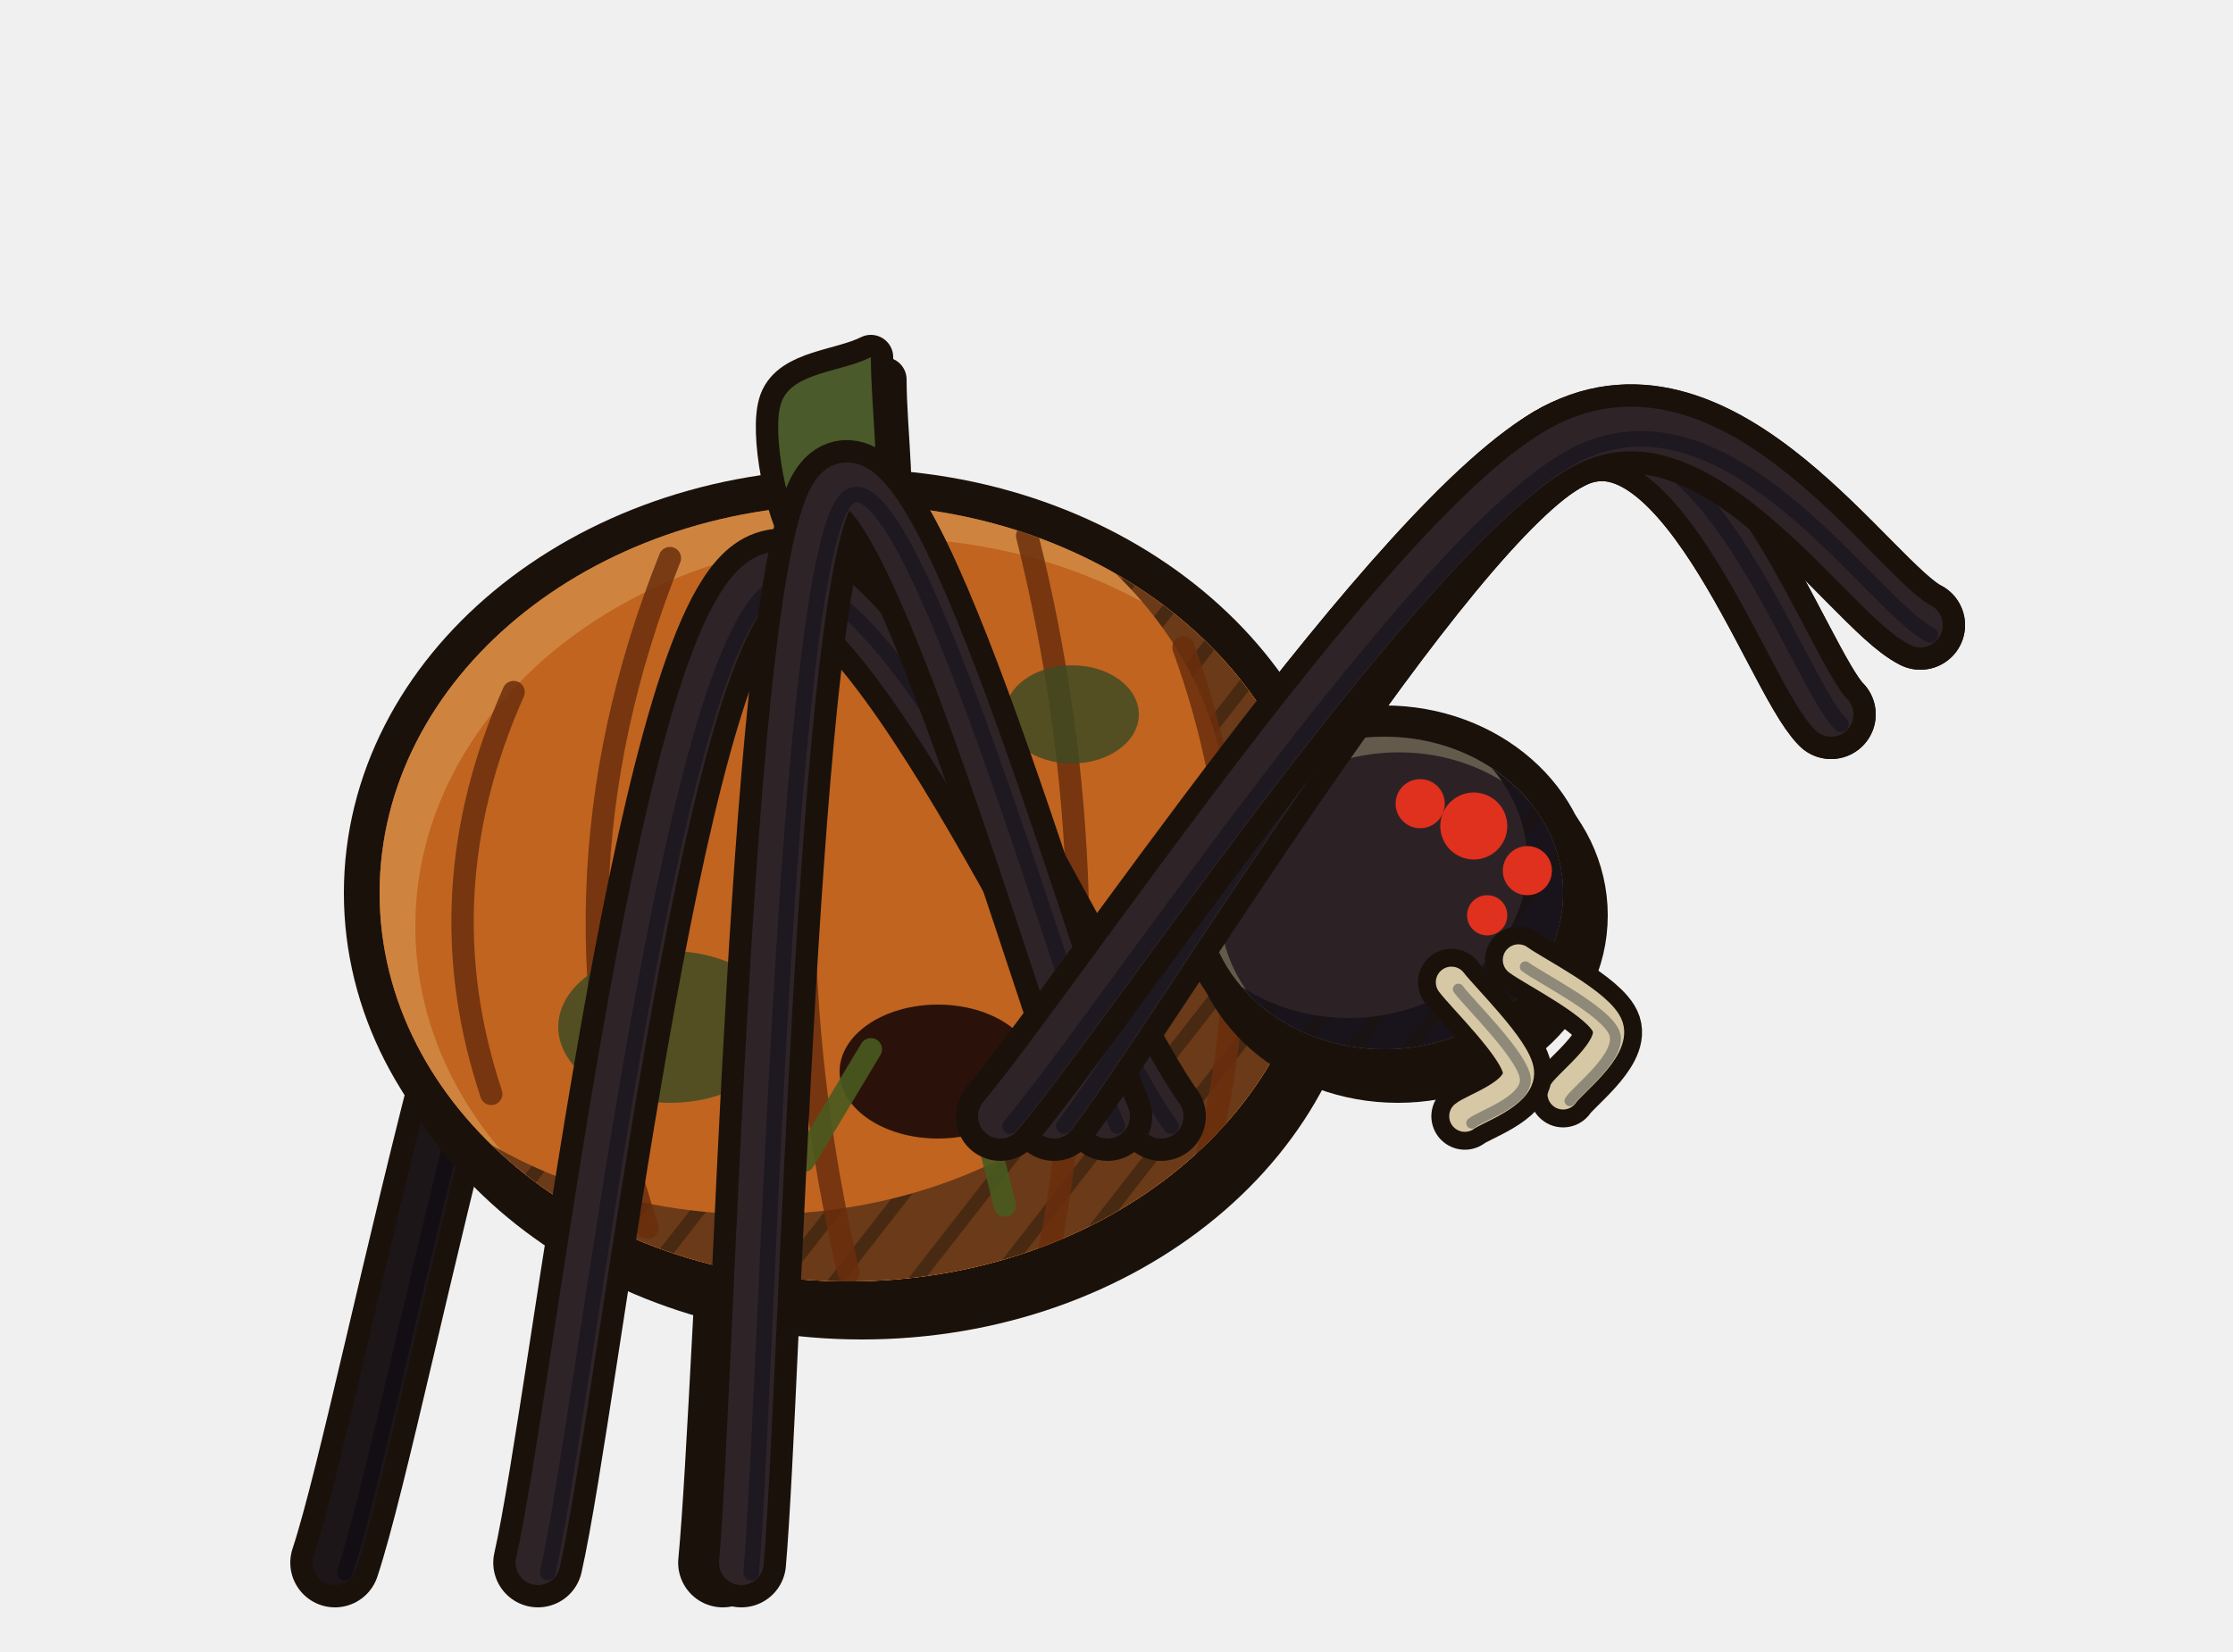
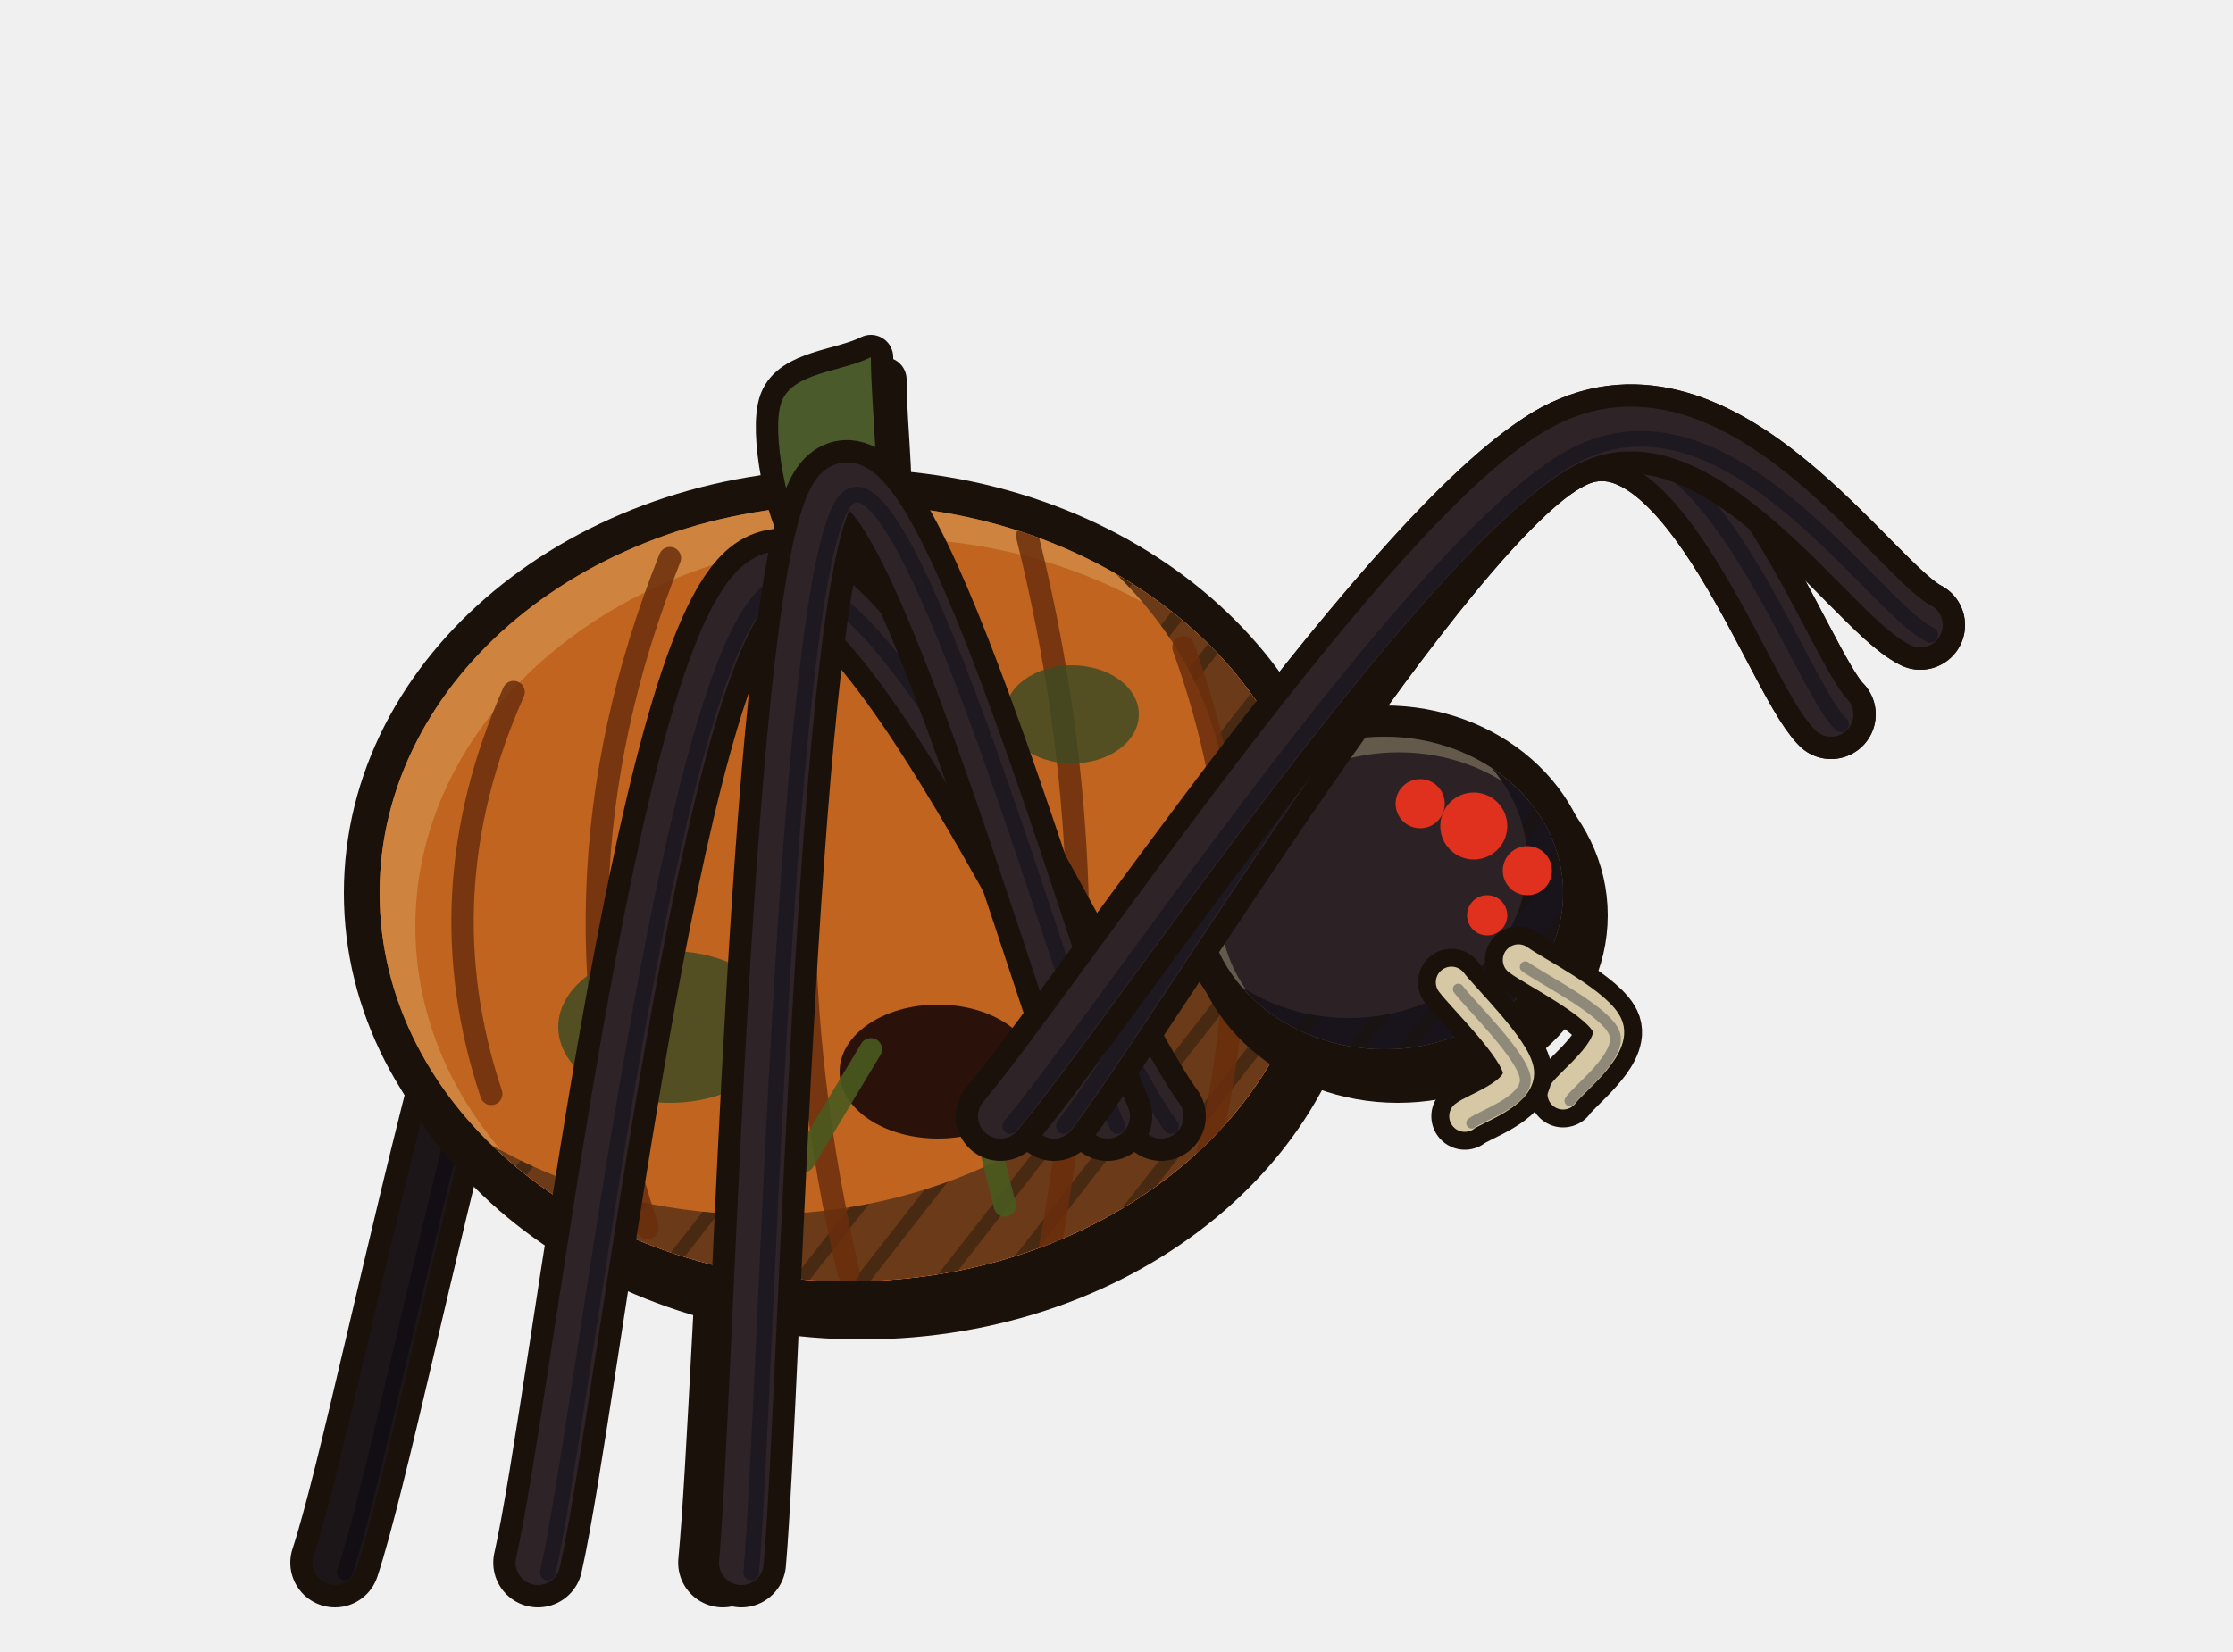
<svg xmlns="http://www.w3.org/2000/svg" width="100" height="74" viewBox="-48 -70 100 74">
  <path d="M4 -20C0.25 -24 -12.33 -47.33 -18.5 -44C-24.67 -40.67 -30.58 -7.33 -33 0" fill="none" stroke="#1a110b" stroke-width="4" stroke-opacity="1" stroke-linecap="round" stroke-linejoin="round" />
  <path d="M4 -20C0.25 -24 -12.33 -47.33 -18.5 -44C-24.67 -40.67 -30.58 -7.33 -33 0" fill="none" stroke="#1c1618" stroke-width="2" stroke-opacity="1" stroke-linecap="round" stroke-linejoin="round" />
  <path d="M4 -20C0.25 -24 -12.33 -47.33 -18.5 -44C-24.67 -40.67 -30.58 -7.33 -33 0" fill="none" stroke="#100d13" stroke-width="0.7" stroke-opacity="0.8" stroke-linecap="round" stroke-linejoin="round" transform="translate(0.44 0.44)" />
  <path d="M1.6 -20C-0.5 -24.67 -8.14 -51.33 -11.01 -48C-13.89 -44.67 -14.86 -8 -15.63 0" fill="none" stroke="#1a110b" stroke-width="4" stroke-opacity="1" stroke-linecap="round" stroke-linejoin="round" />
  <path d="M1.6 -20C-0.5 -24.67 -8.14 -51.33 -11.01 -48C-13.89 -44.67 -14.86 -8 -15.63 0" fill="none" stroke="#1c1618" stroke-width="2" stroke-opacity="1" stroke-linecap="round" stroke-linejoin="round" />
  <path d="M1.6 -20C-0.5 -24.67 -8.14 -51.33 -11.01 -48C-13.89 -44.67 -14.86 -8 -15.63 0" fill="none" stroke="#100d13" stroke-width="0.7" stroke-opacity="0.8" stroke-linecap="round" stroke-linejoin="round" transform="translate(0.44 0.44)" />
  <path d="M-0.8 -20C3 -25 16.2 -47 22 -50C27.8 -53 32 -40 34 -38" fill="none" stroke="#1a110b" stroke-width="4" stroke-opacity="1" stroke-linecap="round" stroke-linejoin="round" />
  <path d="M-0.8 -20C3 -25 16.2 -47 22 -50C27.8 -53 32 -40 34 -38" fill="none" stroke="#1c1618" stroke-width="2" stroke-opacity="1" stroke-linecap="round" stroke-linejoin="round" />
  <path d="M-0.8 -20C3 -25 16.2 -47 22 -50C27.8 -53 32 -40 34 -38" fill="none" stroke="#100d13" stroke-width="0.7" stroke-opacity="0.8" stroke-linecap="round" stroke-linejoin="round" transform="translate(0.44 0.44)" />
  <path d="M-3.2 -20C1 -25 15.13 -46.33 22 -50C28.87 -53.67 35.33 -43.33 38 -42" fill="none" stroke="#1a110b" stroke-width="4" stroke-opacity="1" stroke-linecap="round" stroke-linejoin="round" />
  <path d="M-3.2 -20C1 -25 15.13 -46.33 22 -50C28.87 -53.67 35.33 -43.33 38 -42" fill="none" stroke="#1c1618" stroke-width="2" stroke-opacity="1" stroke-linecap="round" stroke-linejoin="round" />
  <path d="M-3.2 -20C1 -25 15.13 -46.33 22 -50C28.87 -53.67 35.33 -43.33 38 -42" fill="none" stroke="#100d13" stroke-width="0.7" stroke-opacity="0.8" stroke-linecap="round" stroke-linejoin="round" transform="translate(0.44 0.44)" />
  <path d="M-31 -30C-31 -39.61 -21.6 -47.4 -10 -47.4C1.6 -47.4 11 -39.61 11 -30C11 -20.39 1.6 -12.6 -10 -12.6C-21.6 -12.6 -31 -20.39 -31 -30Z" fill="#1a110b" stroke="#1a110b" stroke-width="3.2" stroke-linejoin="round" transform="translate(0.6 1)" />
  <path d="M-31 -30C-31 -39.61 -21.6 -47.4 -10 -47.4C1.6 -47.4 11 -39.61 11 -30C11 -20.39 1.6 -12.6 -10 -12.6C-21.6 -12.6 -31 -20.39 -31 -30Z" fill="#1a110b" stroke="#1a110b" stroke-width="3.2" stroke-linejoin="round" />
  <path d="M-31 -30C-31 -39.61 -21.6 -47.4 -10 -47.4C1.6 -47.4 11 -39.61 11 -30C11 -20.39 1.6 -12.6 -10 -12.6C-21.6 -12.6 -31 -20.39 -31 -30Z" fill="#c06420" />
-   <clipPath id="c3690">
+   <clipPath id="c3391">
    <path d="M-31 -30C-31 -39.61 -21.6 -47.4 -10 -47.4C1.6 -47.4 11 -39.61 11 -30C11 -20.39 1.6 -12.6 -10 -12.6C-21.6 -12.6 -31 -20.39 -31 -30Z" />
  </clipPath>
-   <g clip-path="url(#c3690)">
+   <g clip-path="url(#c3391)">
    <rect x="-600" y="-600" width="1200" height="1200" fill="#ce843f" />
    <path d="M-31 -30C-31 -39.61 -21.6 -47.4 -10 -47.4C1.6 -47.4 11 -39.61 11 -30C11 -20.39 1.6 -12.6 -10 -12.6C-21.6 -12.6 -31 -20.39 -31 -30Z" fill="#c06420" transform="translate(1.6 1.5)" />
-     <mask id="m3690" maskUnits="userSpaceOnUse" x="-600" y="-600" width="1200" height="1200">
+     <mask id="m3391" maskUnits="userSpaceOnUse" x="-600" y="-600" width="1200" height="1200">
      <rect x="-600" y="-600" width="1200" height="1200" fill="#fff" />
      <path d="M-31 -30C-31 -39.61 -21.6 -47.4 -10 -47.4C1.6 -47.4 11 -39.61 11 -30C11 -20.39 1.6 -12.6 -10 -12.6C-21.6 -12.6 -31 -20.39 -31 -30Z" fill="#000" transform="translate(-4 -3)" />
    </mask>
-     <g mask="url(#m3690)">
+     <g mask="url(#m3391)">
      <rect x="-600" y="-600" width="1200" height="1200" fill="#6b3a18" />
-       <path d="M-48.2 -28.65L-17.91 -67.43M-46.04 -27.58L-17.11 -64.61M-45.46 -24.99L-11.81 -68.06M-45.97 -21.05L-11.5 -65.16M-40.35 -23.61L-9.81 -62.71M-38.64 -21.44L-5.92 -63.31M-38.81 -16.73L-4.24 -60.98M-36.87 -14.84L-2.58 -58.72M-34.04 -13.91L-0.33 -57.06M-30.99 -13.16L2.45 -55.97M-29.05 -11.06L1.07 -49.61M-26.27 -11.3L6.17 -52.83M-23.72 -10.3L6.98 -49.6M-22.61 -8.24L10.03 -50.02M-23.32 -3.37L12.12 -48.73M-20.98 -2.56L13.86 -47.15M-18.88 -1.99L14.44 -44.65M-13.92 -3.81L16.24 -42.4M-14.76 1.82L16.92 -38.73M-10.56 -0.1L20.25 -39.53M-7.89 1.05L24.01 -39.79M-8.77 5.88L23.6 -35.54M-6.11 5.66L24.69 -33.76M-6.1 9.89L26.42 -31.74" fill="none" stroke="#1a110b" stroke-width="0.6" stroke-opacity="0.42" stroke-linecap="round" />
+       <path d="M-49.81 -26.6L-15.37 -70.67M-44.82 -28.32L-14.75 -66.81M-43.41 -25.87L-14.11 -63.38M-43.42 -21.91L-9.93 -64.78M-42.23 -19.5L-11.34 -59.04M-40.74 -17.66L-6 -62.12M-35.88 -19.75L-3.84 -60.77M-32.72 -19.49L-3.9 -56.37M-32.14 -15.96L-1.71 -54.91M-32.45 -11.94L2.32 -56.44M-29.01 -11.98L3.32 -53.37M-27.1 -10.15L5.12 -51.39M-24.23 -9.87L6.36 -49.02M-24.23 -5.38L8.65 -47.46M-20.5 -6.62L8.69 -43.98M-17.78 -5.43L14.77 -47.09M-18.55 -0.92L15.96 -45.09M-16.12 0.53L14.8 -39.04M-13.93 1.32L17.62 -39.07M-8.86 -1.18L19.97 -38.08M-8.5 1.62L23.73 -39.63M-9.41 6L21.63 -33.72M-4.53 2.91L23.14 -32.5M-5.23 7.38L28.43 -35.7M-2.36 7.11L27.2 -30.73" fill="none" stroke="#1a110b" stroke-width="0.6" stroke-opacity="0.42" stroke-linecap="round" />
    </g>
    <path d="M-10 -47Q-14 -30 -10 -13M-2 -46Q2 -30 -1 -14M-18 -45Q-24 -30 -19 -15M5 -41Q9 -30 6 -18M-25 -39Q-29 -30 -26 -21" fill="none" stroke="#6a2e0c" stroke-width="1" stroke-opacity="0.85" stroke-linecap="round" stroke-linejoin="round" />
    <path d="M-23 -24C-23 -25.88 -20.76 -27.4 -18 -27.4C-15.24 -27.4 -13 -25.88 -13 -24C-13 -22.12 -15.24 -20.6 -18 -20.6C-20.76 -20.6 -23 -22.12 -23 -24Z" fill="#3a4a24" fill-opacity="0.8" />
    <path d="M-3 -38C-3 -39.22 -1.66 -40.2 0 -40.2C1.66 -40.2 3 -39.22 3 -38C3 -36.78 1.66 -35.8 0 -35.8C-1.66 -35.8 -3 -36.78 -3 -38Z" fill="#3a4a24" fill-opacity="0.8" />
    <path d="M-10.4 -22C-10.4 -23.66 -8.43 -25 -6 -25C-3.57 -25 -1.6 -23.66 -1.6 -22C-1.6 -20.34 -3.57 -19 -6 -19C-8.43 -19 -10.4 -20.34 -10.4 -22Z" fill="#2a120a" />
    <path d="M-9 -23L-12 -18M-4 -20L-3 -16" fill="none" stroke="#4a5a20" stroke-width="1" stroke-opacity="0.9" stroke-linecap="round" stroke-linejoin="round" />
  </g>
  <path d="M-12 -46C-12.67 -46.83 -13.5 -50.67 -13 -52C-12.5 -53.33 -10.33 -53.33 -9 -54C-9 -51.67 -8.5 -48.33 -9 -47C-9.5 -45.67 -11.33 -45.17 -12 -46Z" fill="#1a110b" stroke="#1a110b" stroke-width="2" stroke-linejoin="round" transform="translate(0.6 1)" />
  <path d="M-12 -46C-12.67 -46.83 -13.5 -50.67 -13 -52C-12.5 -53.33 -10.33 -53.33 -9 -54C-9 -51.67 -8.5 -48.33 -9 -47C-9.5 -45.67 -11.33 -45.17 -12 -46Z" fill="#1a110b" stroke="#1a110b" stroke-width="2" stroke-linejoin="round" />
  <path d="M-12 -46C-12.67 -46.83 -13.5 -50.67 -13 -52C-12.5 -53.33 -10.33 -53.33 -9 -54C-9 -51.67 -8.5 -48.33 -9 -47C-9.5 -45.67 -11.33 -45.17 -12 -46Z" fill="#4a5a2a" />
  <path d="M6 -30C6 -33.87 9.58 -37 14 -37C18.42 -37 22 -33.87 22 -30C22 -26.13 18.42 -23 14 -23C9.58 -23 6 -26.13 6 -30Z" fill="#1a110b" stroke="#1a110b" stroke-width="2.8" stroke-linejoin="round" transform="translate(0.6 1)" />
  <path d="M6 -30C6 -33.87 9.58 -37 14 -37C18.42 -37 22 -33.87 22 -30C22 -26.13 18.42 -23 14 -23C9.58 -23 6 -26.13 6 -30Z" fill="#1a110b" stroke="#1a110b" stroke-width="2.8" stroke-linejoin="round" />
  <path d="M6 -30C6 -33.87 9.58 -37 14 -37C18.42 -37 22 -33.87 22 -30C22 -26.13 18.42 -23 14 -23C9.58 -23 6 -26.13 6 -30Z" fill="#2c2226" />
-   <clipPath id="c3692">
+   <clipPath id="c3393">
    <path d="M6 -30C6 -33.87 9.58 -37 14 -37C18.42 -37 22 -33.87 22 -30C22 -26.13 18.42 -23 14 -23C9.58 -23 6 -26.13 6 -30Z" />
  </clipPath>
-   <g clip-path="url(#c3692)">
+   <g clip-path="url(#c3393)">
    <rect x="-600" y="-600" width="1200" height="1200" fill="#635a4c" />
    <path d="M6 -30C6 -33.87 9.58 -37 14 -37C18.42 -37 22 -33.87 22 -30C22 -26.13 18.42 -23 14 -23C9.58 -23 6 -26.13 6 -30Z" fill="#2c2226" transform="translate(0.64 0.7)" />
-     <mask id="m3692" maskUnits="userSpaceOnUse" x="-600" y="-600" width="1200" height="1200">
+     <mask id="m3393" maskUnits="userSpaceOnUse" x="-600" y="-600" width="1200" height="1200">
      <rect x="-600" y="-600" width="1200" height="1200" fill="#fff" />
      <path d="M6 -30C6 -33.87 9.58 -37 14 -37C18.42 -37 22 -33.87 22 -30C22 -26.13 18.42 -23 14 -23C9.58 -23 6 -26.13 6 -30Z" fill="#000" transform="translate(-1.6 -1.4)" />
    </mask>
-     <g mask="url(#m3692)">
+     <g mask="url(#m3393)">
      <rect x="-600" y="-600" width="1200" height="1200" fill="#19141b" />
-       <path d="M-2.99 -28.76L11.17 -46.89M-1.24 -26.95L13.07 -45.25M0.28 -24.92L14.23 -42.78M2.3 -23.72L16.58 -41.99M5.42 -24.6L17.2 -39.67M7.08 -22.59L19.53 -38.53M8.47 -20.93L22.34 -38.69M9.2 -18.68L23.7 -37.25M10.47 -17.1L24.29 -34.78M12.28 -15.47L25.97 -33M15.47 -15.5L28.23 -31.84M17.62 -14.92L30.8 -31.79" fill="none" stroke="#1a110b" stroke-width="0.6" stroke-opacity="0.42" stroke-linecap="round" />
+       <path d="M-3.41 -28.23L11.62 -47.47M-1.46 -27.79L11.67 -44.59M-0.47 -25.65L13.49 -43.51M2.45 -25.86L15.24 -42.23M4.32 -24.51L17.89 -41.87M6.29 -22.9L19.34 -39.6M7.05 -19.65L21.26 -37.84M9.49 -18.95L23.39 -36.75M11.93 -19.11L25 -35.85M12.51 -16.67L26.26 -34.27M13.32 -14.73L28.13 -33.68M14.9 -13.37L30.02 -32.71" fill="none" stroke="#1a110b" stroke-width="0.6" stroke-opacity="0.42" stroke-linecap="round" />
    </g>
  </g>
  <path d="M16.5 -33C16.5 -33.83 17.17 -34.5 18 -34.5C18.83 -34.5 19.5 -33.83 19.5 -33C19.5 -32.17 18.83 -31.5 18 -31.5C17.17 -31.5 16.5 -32.17 16.5 -33Z" fill="#e0301e" />
  <path d="M19.3 -31C19.3 -31.61 19.79 -32.1 20.4 -32.1C21.01 -32.1 21.5 -31.61 21.5 -31C21.5 -30.39 21.01 -29.9 20.4 -29.9C19.79 -29.9 19.3 -30.39 19.3 -31Z" fill="#e0301e" />
  <path d="M14.5 -34C14.5 -34.61 14.99 -35.1 15.6 -35.1C16.21 -35.1 16.7 -34.61 16.7 -34C16.7 -33.39 16.21 -32.9 15.6 -32.9C14.99 -32.9 14.5 -33.39 14.5 -34Z" fill="#e0301e" />
  <path d="M17.7 -29C17.7 -29.5 18.1 -29.9 18.6 -29.9C19.1 -29.9 19.5 -29.5 19.5 -29C19.5 -28.5 19.1 -28.1 18.6 -28.1C18.1 -28.1 17.7 -28.5 17.7 -29Z" fill="#e0301e" />
  <path d="M20 -27C20.67 -26.5 23.67 -25 24 -24C24.33 -23 22.33 -21.5 22 -21" fill="none" stroke="#1a110b" stroke-width="3" stroke-opacity="1" stroke-linecap="round" stroke-linejoin="round" />
  <path d="M20 -27C20.67 -26.5 23.67 -25 24 -24C24.33 -23 22.33 -21.5 22 -21" fill="none" stroke="#d6c8a4" stroke-width="1.4" stroke-opacity="1" stroke-linecap="round" stroke-linejoin="round" />
  <path d="M20 -27C20.67 -26.5 23.67 -25 24 -24C24.33 -23 22.33 -21.5 22 -21" fill="none" stroke="#7d7a6e" stroke-width="0.49" stroke-opacity="0.8" stroke-linecap="round" stroke-linejoin="round" transform="translate(0.308 0.308)" />
  <path d="M17 -26C17.5 -25.33 19.9 -23 20 -22C20.1 -21 18 -20.33 17.6 -20" fill="none" stroke="#1a110b" stroke-width="3" stroke-opacity="1" stroke-linecap="round" stroke-linejoin="round" />
  <path d="M17 -26C17.5 -25.33 19.9 -23 20 -22C20.1 -21 18 -20.33 17.6 -20" fill="none" stroke="#d6c8a4" stroke-width="1.4" stroke-opacity="1" stroke-linecap="round" stroke-linejoin="round" />
  <path d="M17 -26C17.5 -25.33 19.9 -23 20 -22C20.1 -21 18 -20.33 17.6 -20" fill="none" stroke="#7d7a6e" stroke-width="0.49" stroke-opacity="0.8" stroke-linecap="round" stroke-linejoin="round" transform="translate(0.308 0.308)" />
  <path d="M4 -20C1.01 -24 -9.3 -47.33 -13.95 -44C-18.61 -40.67 -22.25 -7.33 -23.91 0" fill="none" stroke="#1a110b" stroke-width="4" stroke-opacity="1" stroke-linecap="round" stroke-linejoin="round" />
  <path d="M4 -20C1.01 -24 -9.3 -47.33 -13.95 -44C-18.61 -40.67 -22.25 -7.33 -23.91 0" fill="none" stroke="#2e2428" stroke-width="2" stroke-opacity="1" stroke-linecap="round" stroke-linejoin="round" />
  <path d="M4 -20C1.01 -24 -9.3 -47.33 -13.95 -44C-18.61 -40.67 -22.25 -7.33 -23.91 0" fill="none" stroke="#1b161e" stroke-width="0.7" stroke-opacity="0.8" stroke-linecap="round" stroke-linejoin="round" transform="translate(0.44 0.44)" />
  <path d="M1.6 -20C-0.43 -24.67 -7.87 -51.33 -10.6 -48C-13.33 -44.67 -14.1 -8 -14.8 0" fill="none" stroke="#1a110b" stroke-width="4" stroke-opacity="1" stroke-linecap="round" stroke-linejoin="round" />
  <path d="M1.6 -20C-0.43 -24.67 -7.87 -51.33 -10.6 -48C-13.33 -44.67 -14.1 -8 -14.8 0" fill="none" stroke="#2e2428" stroke-width="2" stroke-opacity="1" stroke-linecap="round" stroke-linejoin="round" />
  <path d="M1.6 -20C-0.43 -24.67 -7.87 -51.33 -10.6 -48C-13.33 -44.67 -14.1 -8 -14.8 0" fill="none" stroke="#1b161e" stroke-width="0.7" stroke-opacity="0.8" stroke-linecap="round" stroke-linejoin="round" transform="translate(0.44 0.44)" />
  <path d="M-0.8 -20C3 -25 16.2 -47 22 -50C27.8 -53 32 -40 34 -38" fill="none" stroke="#1a110b" stroke-width="4" stroke-opacity="1" stroke-linecap="round" stroke-linejoin="round" />
  <path d="M-0.8 -20C3 -25 16.2 -47 22 -50C27.8 -53 32 -40 34 -38" fill="none" stroke="#2e2428" stroke-width="2" stroke-opacity="1" stroke-linecap="round" stroke-linejoin="round" />
  <path d="M-0.8 -20C3 -25 16.2 -47 22 -50C27.8 -53 32 -40 34 -38" fill="none" stroke="#1b161e" stroke-width="0.7" stroke-opacity="0.8" stroke-linecap="round" stroke-linejoin="round" transform="translate(0.44 0.44)" />
  <path d="M-3.2 -20C1 -25 15.13 -46.33 22 -50C28.87 -53.67 35.33 -43.33 38 -42" fill="none" stroke="#1a110b" stroke-width="4" stroke-opacity="1" stroke-linecap="round" stroke-linejoin="round" />
  <path d="M-3.2 -20C1 -25 15.13 -46.33 22 -50C28.87 -53.67 35.33 -43.33 38 -42" fill="none" stroke="#2e2428" stroke-width="2" stroke-opacity="1" stroke-linecap="round" stroke-linejoin="round" />
  <path d="M-3.2 -20C1 -25 15.13 -46.33 22 -50C28.87 -53.67 35.33 -43.33 38 -42" fill="none" stroke="#1b161e" stroke-width="0.7" stroke-opacity="0.8" stroke-linecap="round" stroke-linejoin="round" transform="translate(0.44 0.44)" />
</svg>
